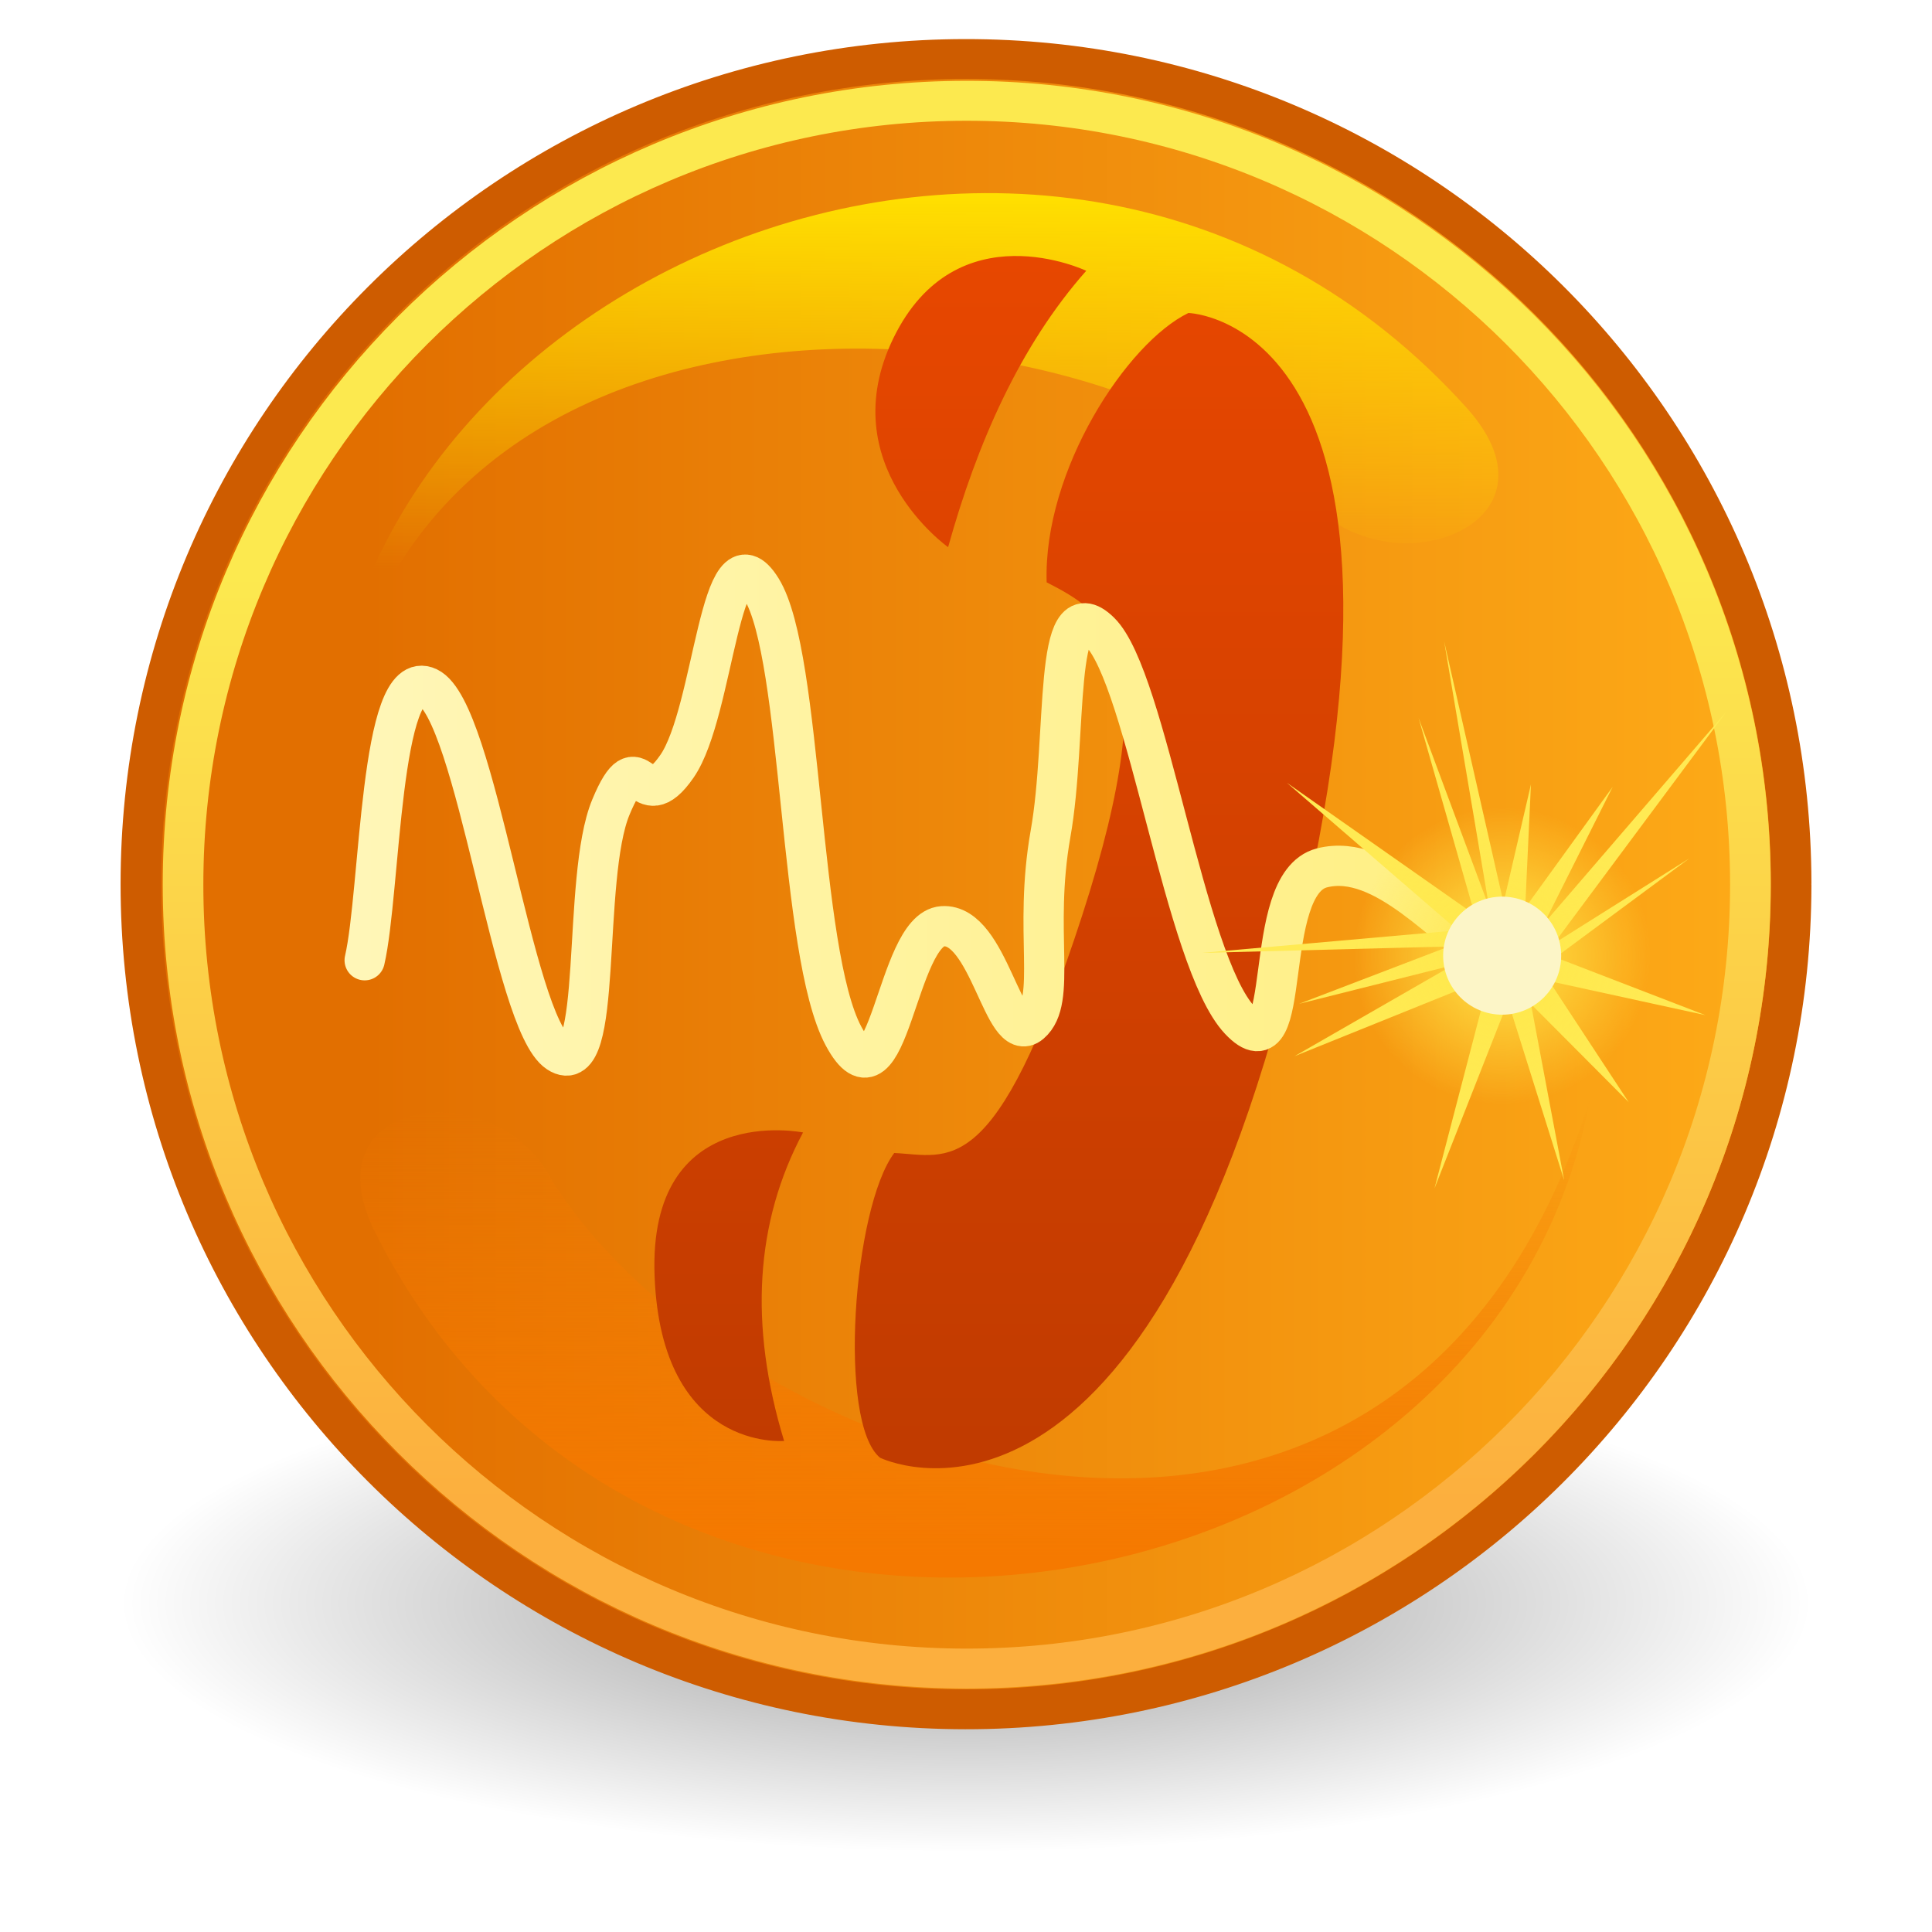
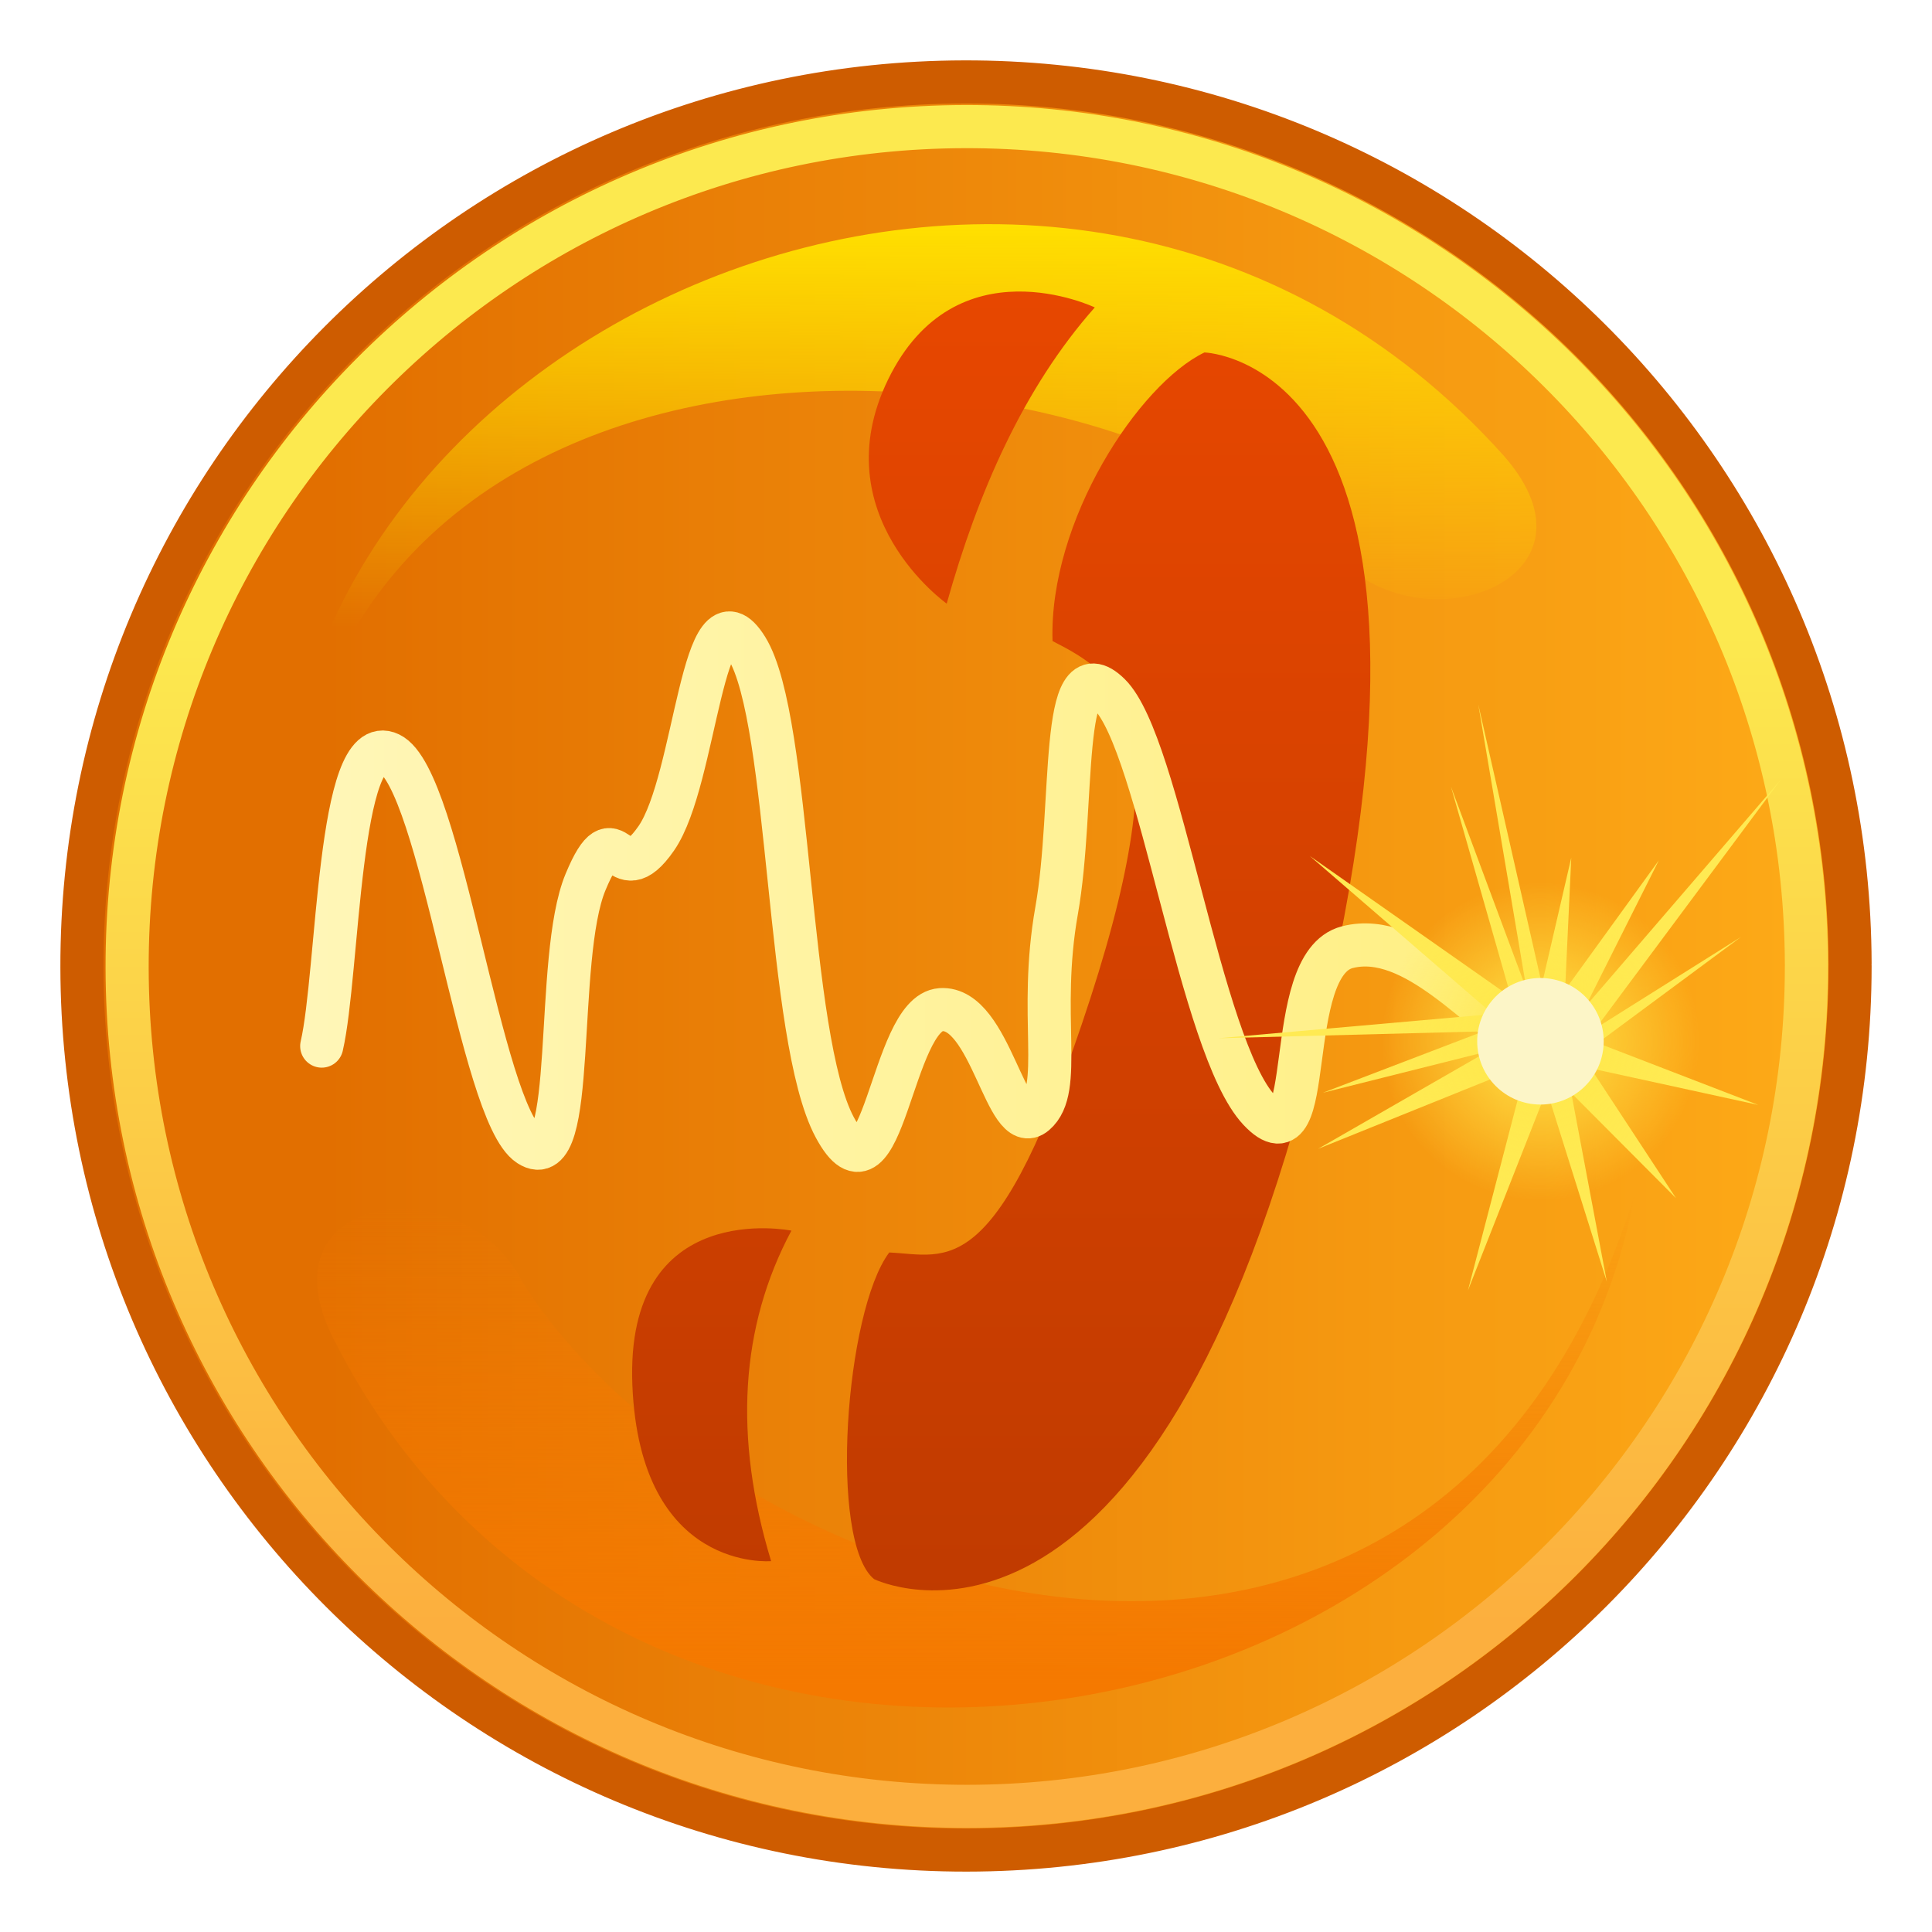
- <svg xmlns="http://www.w3.org/2000/svg" xmlns:xlink="http://www.w3.org/1999/xlink" width="48" height="48" version="1.0">
+ <svg xmlns="http://www.w3.org/2000/svg" xmlns:xlink="http://www.w3.org/1999/xlink" version="1.0" height="128" width="128" id="svg2">
  <defs id="defs5">
    <linearGradient id="linearGradient4182">
-       <stop style="stop-color:#c03b00;stop-opacity:1;" offset="0" id="stop4184" />
-       <stop style="stop-color:#e74700;stop-opacity:1;" offset="1" id="stop4186" />
+       <stop id="stop4184" offset="0" style="stop-color:#c03b00;stop-opacity:1;" />
+       <stop id="stop4186" offset="1" style="stop-color:#e74700;stop-opacity:1;" />
    </linearGradient>
    <linearGradient id="linearGradient9234">
-       <stop style="stop-color:#f57900;stop-opacity:1;" offset="0" id="stop9236" />
-       <stop style="stop-color:#f57900;stop-opacity:0;" offset="1" id="stop9238" />
+       <stop id="stop9236" offset="0" style="stop-color:#f57900;stop-opacity:1;" />
+       <stop id="stop9238" offset="1" style="stop-color:#f57900;stop-opacity:0;" />
    </linearGradient>
    <linearGradient id="linearGradient9208">
-       <stop style="stop-color:#ffe000;stop-opacity:1;" offset="0" id="stop9210" />
-       <stop style="stop-color:#ffe000;stop-opacity:0;" offset="1" id="stop9212" />
+       <stop id="stop9210" offset="0" style="stop-color:#ffe000;stop-opacity:1;" />
+       <stop id="stop9212" offset="1" style="stop-color:#ffe000;stop-opacity:0;" />
    </linearGradient>
    <linearGradient id="linearGradient9200">
-       <stop style="stop-color:#ffe84a;stop-opacity:1;" offset="0" id="stop9202" />
-       <stop style="stop-color:#ffe84a;stop-opacity:0;" offset="1" id="stop9204" />
+       <stop id="stop9202" offset="0" style="stop-color:#ffe84a;stop-opacity:1;" />
+       <stop id="stop9204" offset="1" style="stop-color:#ffe84a;stop-opacity:0;" />
    </linearGradient>
-     <linearGradient id="linearGradient6839">
-       <stop style="stop-color:#000000;stop-opacity:0.402;" offset="0" id="stop6841" />
-       <stop style="stop-color:#000000;stop-opacity:0;" offset="1" id="stop6843" />
-     </linearGradient>
-     <radialGradient xlink:href="#linearGradient6839" id="radialGradient6845" cx="14.98" cy="24.438" fx="14.98" fy="24.438" r="10.155" gradientUnits="userSpaceOnUse" />
    <linearGradient id="linearGradient4175">
-       <stop style="stop-color:#fff6b8;stop-opacity:1;" offset="0" id="stop4177" />
-       <stop style="stop-color:#ffef81;stop-opacity:1;" offset="1" id="stop4179" />
+       <stop id="stop4177" offset="0" style="stop-color:#fff6b8;stop-opacity:1;" />
+       <stop id="stop4179" offset="1" style="stop-color:#ffef81;stop-opacity:1;" />
    </linearGradient>
    <linearGradient id="linearGradient4201">
-       <stop style="stop-color:#fcaf3e;stop-opacity:1;" offset="0" id="stop4203" />
-       <stop style="stop-color:#fce94f;stop-opacity:1;" offset="1" id="stop4205" />
+       <stop id="stop4203" offset="0" style="stop-color:#fcaf3e;stop-opacity:1;" />
+       <stop id="stop4205" offset="1" style="stop-color:#fce94f;stop-opacity:1;" />
    </linearGradient>
    <linearGradient id="linearGradient4189">
-       <stop style="stop-color:#e26f00;stop-opacity:1;" offset="0" id="stop4191" />
-       <stop style="stop-color:#ffae19;stop-opacity:1;" offset="1" id="stop4193" />
+       <stop id="stop4191" offset="0" style="stop-color:#e26f00;stop-opacity:1;" />
+       <stop id="stop4193" offset="1" style="stop-color:#ffae19;stop-opacity:1;" />
    </linearGradient>
-     <linearGradient xlink:href="#linearGradient4189" id="linearGradient4195" x1="1.979" y1="7.512" x2="14.919" y2="7.512" gradientUnits="userSpaceOnUse" />
-     <linearGradient xlink:href="#linearGradient4201" id="linearGradient4207" x1="7.217" y1="13.273" x2="7.217" y2="4.593" gradientUnits="userSpaceOnUse" />
-     <linearGradient xlink:href="#linearGradient4175" id="linearGradient4181" x1="3.019" y1="10.119" x2="18.966" y2="10.119" gradientUnits="userSpaceOnUse" gradientTransform="matrix(1.386673,0,0,1.476386,40.03261,-0.243111)" />
-     <linearGradient gradientUnits="userSpaceOnUse" y2="9.343" x2="7.217" y1="15.416" x1="7.217" id="linearGradient6051" xlink:href="#linearGradient4201" />
-     <linearGradient gradientUnits="userSpaceOnUse" y2="7.512" x2="14.919" y1="7.512" x1="-0.485" id="linearGradient6049" xlink:href="#linearGradient4189" />
-     <linearGradient id="linearGradient6043">
-       <stop id="stop6045" offset="0" style="stop-color:#f57900;stop-opacity:1;" />
-       <stop id="stop6047" offset="1" style="stop-color:#edd400;stop-opacity:1;" />
-     </linearGradient>
-     <linearGradient id="linearGradient6037">
-       <stop id="stop6039" offset="0" style="stop-color:#fcaf3e;stop-opacity:1;" />
-       <stop id="stop6041" offset="1" style="stop-color:#fce94f;stop-opacity:1;" />
-     </linearGradient>
-     <linearGradient xlink:href="#linearGradient4189" id="linearGradient7026" gradientUnits="userSpaceOnUse" x1="1.979" y1="7.512" x2="14.919" y2="7.512" />
-     <linearGradient xlink:href="#linearGradient4201" id="linearGradient7028" gradientUnits="userSpaceOnUse" x1="7.217" y1="13.273" x2="7.217" y2="4.593" />
-     <linearGradient xlink:href="#linearGradient4175" id="linearGradient7030" gradientUnits="userSpaceOnUse" gradientTransform="matrix(1.834083,0,0,1.952742,2.880761,0.516054)" x1="3.019" y1="10.119" x2="18.966" y2="10.119" />
-     <radialGradient xlink:href="#linearGradient9200" id="radialGradient9206" cx="18.628" cy="11.902" fx="18.628" fy="11.902" r="0.751" gradientUnits="userSpaceOnUse" />
-     <linearGradient xlink:href="#linearGradient9208" id="linearGradient9214" x1="22" y1="4.8" x2="22" y2="14.142" gradientUnits="userSpaceOnUse" />
-     <linearGradient xlink:href="#linearGradient9234" id="linearGradient9240" x1="20.4" y1="38.667" x2="20.4" y2="27.292" gradientUnits="userSpaceOnUse" />
-     <radialGradient xlink:href="#linearGradient6839" id="radialGradient10116" gradientUnits="userSpaceOnUse" cx="14.98" cy="24.438" fx="14.98" fy="24.438" r="10.155" />
-     <linearGradient xlink:href="#linearGradient4182" id="linearGradient4188" x1="6.464" y1="13.196" x2="6.464" y2="2.429" gradientUnits="userSpaceOnUse" />
+     <linearGradient gradientTransform="matrix(8.115807,0,0,7.979787,1.42857,8.05682)" y2="7.512" x2="14.919" y1="7.512" x1="1.979" gradientUnits="userSpaceOnUse" id="linearGradient7026" xlink:href="#linearGradient4189" />
+     <linearGradient gradientTransform="matrix(7.708085,0,0,7.581005,4.421458,11.08453)" y2="4.593" x2="7.217" y1="13.273" x1="7.217" gradientUnits="userSpaceOnUse" id="linearGradient7028" xlink:href="#linearGradient4201" />
+     <linearGradient y2="10.119" x2="18.966" y1="10.119" x1="3.019" gradientTransform="matrix(5.240231,0,0,5.579256,-0.340682,6.61745)" gradientUnits="userSpaceOnUse" id="linearGradient7030" xlink:href="#linearGradient4175" />
+     <radialGradient gradientTransform="matrix(14.06348,0,0,14.06673,-163.9138,-94.43027)" gradientUnits="userSpaceOnUse" r="0.751" fy="11.902" fx="18.628" cy="11.902" cx="18.628" id="radialGradient9206" xlink:href="#linearGradient9200" />
+     <linearGradient gradientTransform="matrix(2.857139,0,0,2.857139,-8.571418,5.14301)" gradientUnits="userSpaceOnUse" y2="14.142" x2="22" y1="4.8" x1="22" id="linearGradient9214" xlink:href="#linearGradient9208" />
+     <linearGradient gradientTransform="matrix(2.857139,0,0,2.857139,-8.571418,5.14301)" gradientUnits="userSpaceOnUse" y2="27.292" x2="20.4" y1="38.667" x1="20.4" id="linearGradient9240" xlink:href="#linearGradient9234" />
+     <linearGradient gradientUnits="userSpaceOnUse" y2="2.429" x2="6.464" y1="13.196" x1="6.464" id="linearGradient4188" xlink:href="#linearGradient4182" />
+     <linearGradient y2="2.429" x2="6.464" y1="13.196" x1="6.464" gradientUnits="userSpaceOnUse" id="linearGradient3389" xlink:href="#linearGradient4182" />
+     <linearGradient y2="2.429" x2="6.464" y1="13.196" x1="6.464" gradientUnits="userSpaceOnUse" id="linearGradient3391" xlink:href="#linearGradient4182" />
+     <linearGradient y2="2.429" x2="6.464" y1="13.196" x1="6.464" gradientUnits="userSpaceOnUse" id="linearGradient3393" xlink:href="#linearGradient4182" />
  </defs>
-   <path style="opacity:1;fill:url(#radialGradient10116);fill-opacity:1;fill-rule:nonzero;stroke:none;stroke-width:1;stroke-linecap:butt;stroke-linejoin:round;stroke-miterlimit:4;stroke-dasharray:none;stroke-dashoffset:0;stroke-opacity:1" id="path5964" d="M 25.135,24.438 A 10.155,10.155 0 1 1 25.135,24.405" transform="matrix(2.067979,0,0,0.608807,-6.97872,24.95253)" />
-   <path transform="matrix(2.840536,0,0,2.792929,3.5,1.019835)" d="M 14.434,7.512 A 7.217,7.34 0 1 1 14.434,7.488" id="path7012" style="opacity:1;fill:url(#linearGradient7026);fill-opacity:1;fill-rule:nonzero;stroke:#ce5c00;stroke-width:0.355;stroke-linecap:round;stroke-linejoin:round;stroke-miterlimit:4;stroke-dasharray:none;stroke-dashoffset:0;stroke-opacity:1" />
-   <path style="opacity:1;fill:none;fill-opacity:1;fill-rule:nonzero;stroke:url(#linearGradient7028);stroke-width:0.374;stroke-linecap:round;stroke-linejoin:round;stroke-miterlimit:4;stroke-dasharray:none;stroke-dashoffset:0;stroke-opacity:1" id="path7014" d="M 14.434,7.512 A 7.217,7.34 0 1 1 14.434,7.488" transform="matrix(2.697833,0,0,2.653355,4.547512,2.079533)" />
-   <path id="path7016" d="M 8.19,20.708 C 8.17,6.304 26.116,6.557 32.544,12.445 C 34.538,14.695 39.002,13.045 36.469,10.166 C 26.135,-1.362 6.896,7.32 8.19,20.708 z " style="fill:url(#linearGradient9214);fill-opacity:1;fill-rule:evenodd;stroke:none;stroke-width:1px;stroke-linecap:butt;stroke-linejoin:miter;stroke-opacity:1" />
-   <path style="fill:url(#linearGradient9240);fill-opacity:1;fill-rule:evenodd;stroke:none;stroke-width:1px;stroke-linecap:butt;stroke-linejoin:miter;stroke-opacity:1" d="M 39.504,27.299 C 34.8,42.328 18.309,36.59 13.715,29.332 C 12.405,26.672 7.641,27.176 9.299,30.575 C 16.119,44.234 37.083,40.548 39.504,27.299 z " id="path7018" />
-   <g id="g9460" transform="matrix(2.817613,0,0,2.817614,5.536697,-0.485289)" style="fill:url(#linearGradient4188);fill-opacity:1">
-     <path id="path7707" d="M 9.452,8.557 C 8.091,14.152 5.795,13.026 5.795,13.026 C 5.42,12.718 5.557,10.822 5.92,10.339 C 6.403,10.36 6.808,10.616 7.577,8.245 C 8.336,5.902 7.793,5.578 7.264,5.307 C 7.233,4.318 7.973,3.193 8.514,2.932 C 8.514,2.932 10.806,2.992 9.452,8.557 z " style="fill:url(#linearGradient4188);fill-opacity:1;fill-rule:evenodd;stroke:none;stroke-width:1px;stroke-linecap:butt;stroke-linejoin:miter;stroke-opacity:1" />
-     <path id="path8582" d="M 7.613,2.56 C 7.026,3.223 6.649,4.086 6.395,4.997 C 6.395,4.997 5.37,4.271 5.912,3.155 C 6.467,2.014 7.613,2.56 7.613,2.56 z " style="fill:url(#linearGradient4188);fill-opacity:1;fill-rule:evenodd;stroke:none;stroke-width:1px;stroke-linecap:butt;stroke-linejoin:miter;stroke-opacity:1" />
-     <path style="fill:url(#linearGradient4188);fill-opacity:1;fill-rule:evenodd;stroke:none;stroke-width:1px;stroke-linecap:butt;stroke-linejoin:miter;stroke-opacity:1" d="M 5.116,10.158 C 4.694,10.949 4.638,11.856 4.949,12.878 C 4.949,12.878 3.868,12.975 3.807,11.427 C 3.746,9.88 5.116,10.158 5.116,10.158 z " id="path9458" />
+   <g transform="translate(4.000002,-4.000075)" id="g3395">
+     <path d="M 118.571,68 A 58.571,58.571 0 0 1 60.047,126.571 58.571,58.571 0 0 1 1.429,68.094 58.571,58.571 0 0 1 59.86,9.429 58.571,58.571 0 0 1 118.571,67.813" id="path7012" style="opacity:1;fill:url(#linearGradient7026);fill-opacity:1;fill-rule:nonzero;stroke:#ce5c00;stroke-width:2.857;stroke-linecap:round;stroke-linejoin:round;stroke-miterlimit:4;stroke-dasharray:none;stroke-dashoffset:0;stroke-opacity:1" />
+     <path style="opacity:1;fill:none;fill-opacity:1;fill-rule:nonzero;stroke:url(#linearGradient7028);stroke-width:2.857;stroke-linecap:round;stroke-linejoin:round;stroke-miterlimit:4;stroke-dasharray:none;stroke-dashoffset:0;stroke-opacity:1" id="path7014" d="M 115.679,68.032 A 55.629,55.644 0 0 1 60.095,123.676 55.629,55.644 0 0 1 4.422,68.121 55.629,55.644 0 0 1 59.917,12.388 55.629,55.644 0 0 1 115.679,67.855" />
+     <path id="path7016" d="M 14.83,64.31 C 14.772,23.154 66.046,23.877 84.411,40.702 90.11,47.128 102.861,42.413 95.625,34.189 66.1,1.252 11.132,26.056 14.83,64.31 Z" style="fill:url(#linearGradient9214);fill-opacity:1;fill-rule:evenodd;stroke:none;stroke-width:1px;stroke-linecap:butt;stroke-linejoin:miter;stroke-opacity:1" />
+     <path style="fill:url(#linearGradient9240);fill-opacity:1;fill-rule:evenodd;stroke:none;stroke-width:1px;stroke-linecap:butt;stroke-linejoin:miter;stroke-opacity:1" d="M 104.298,83.141 C 90.857,126.08 43.739,109.685 30.613,88.948 26.871,81.349 13.261,82.788 17.996,92.5 37.482,131.527 97.379,120.994 104.298,83.141 Z" id="path7018" />
+     <g id="g9460" transform="matrix(8.050313,0,0,8.050316,7.247698,3.75648)" style="fill:url(#linearGradient4188);fill-opacity:1">
+       <path id="path7707" d="m 9.452,8.557 c -1.361,5.595 -3.656,4.469 -3.656,4.469 -0.375,-0.309 -0.238,-2.205 0.125,-2.688 0.483,0.021 0.887,0.277 1.656,-2.094 0.76,-2.343 0.216,-2.667 -0.312,-2.938 -0.031,-0.989 0.709,-2.114 1.25,-2.375 0,0 2.291,0.059 0.938,5.625 z" style="fill:url(#linearGradient3389);fill-opacity:1;fill-rule:evenodd;stroke:none;stroke-width:1px;stroke-linecap:butt;stroke-linejoin:miter;stroke-opacity:1" />
+       <path id="path8582" d="m 7.613,2.56 c -0.588,0.663 -0.964,1.527 -1.219,2.438 0,0 -1.025,-0.727 -0.483,-1.843 0.555,-1.141 1.701,-0.595 1.701,-0.595 z" style="fill:url(#linearGradient3391);fill-opacity:1;fill-rule:evenodd;stroke:none;stroke-width:1px;stroke-linecap:butt;stroke-linejoin:miter;stroke-opacity:1" />
+       <path style="fill:url(#linearGradient3393);fill-opacity:1;fill-rule:evenodd;stroke:none;stroke-width:1px;stroke-linecap:butt;stroke-linejoin:miter;stroke-opacity:1" d="m 5.116,10.158 c -0.422,0.791 -0.477,1.698 -0.167,2.72 0,0 -1.08,0.097 -1.142,-1.451 -0.061,-1.547 1.308,-1.269 1.308,-1.269 z" id="path9458" />
+     </g>
+     <path id="path7020" d="m 17.315,73.306 c 1.125,-4.841 1.069,-21.004 4.502,-19.365 3.433,1.638 5.986,23.794 9.23,25.919 3.244,2.125 1.636,-12.338 3.745,-17.419 2.109,-5.082 2.02,0.966 4.693,-2.907 2.672,-3.873 3.042,-17.374 5.997,-12.585 2.955,4.789 2.611,25.755 5.824,31.741 3.213,5.986 3.71,-7.573 7.027,-7.798 3.317,-0.225 4.325,8.537 6.242,6.899 1.917,-1.638 0.194,-6.505 1.427,-13.452 1.233,-6.947 0.149,-17.639 3.505,-14.336 3.356,3.303 5.982,23.359 9.92,27.547 3.939,4.188 1.389,-9.649 5.834,-10.796 4.446,-1.147 8.961,4.657 11.948,6.209" style="fill:none;fill-opacity:1;fill-rule:evenodd;stroke:url(#linearGradient7030);stroke-width:2.857;stroke-linecap:round;stroke-linejoin:round;stroke-miterlimit:4;stroke-dasharray:none;stroke-opacity:1" />
+     <path id="path7022" d="m 98.156,69.226 -4.217,-18.56 3.202,18.903 -5.015,-13.463 3.988,13.961 -13.338,-9.358 12.121,10.472 -18.179,1.606 17.561,-0.457 -10.638,4.069 10.913,-2.739 -11.234,6.456 11.724,-4.73 1.619,1.048 -3.408,13.061 5.221,-13.262 3.982,12.691 -2.357,-12.511 6.937,6.967 -5.646,-8.599 11.092,2.422 -10.635,-4.101 9.492,-7.024 -9.605,6.035 12.24,-16.454 -12.933,15.025 4.859,-9.683 -6.209,8.581 0.408,-8.763 -1.947,8.406 z" style="fill:#ffea53;fill-opacity:1;fill-rule:evenodd;stroke:none;stroke-width:1px;stroke-linecap:butt;stroke-linejoin:miter;stroke-opacity:1" />
+     <path style="opacity:1;fill:url(#radialGradient9206);fill-opacity:1;fill-rule:nonzero;stroke:none;stroke-width:0.7;stroke-linecap:butt;stroke-linejoin:round;stroke-miterlimit:4;stroke-dasharray:none;stroke-dashoffset:0;stroke-opacity:1" id="path8325" d="M 108.624,72.987 A 10.566,10.568 0 0 1 98.067,83.555 10.566,10.568 0 0 1 87.493,73.004 10.566,10.568 0 0 1 98.033,62.419 10.566,10.568 0 0 1 108.624,72.953" />
+     <path d="m 102.249,72.987 a 4.191,4.192 0 0 1 -4.187,4.192 4.191,4.192 0 0 1 -4.194,-4.185 4.191,4.192 0 0 1 4.181,-4.198 4.191,4.192 0 0 1 4.201,4.178" id="path7024" style="opacity:1;fill:#fcf5c7;fill-opacity:1;fill-rule:nonzero;stroke:none;stroke-width:0.7;stroke-linecap:butt;stroke-linejoin:round;stroke-miterlimit:4;stroke-dasharray:none;stroke-dashoffset:0;stroke-opacity:1" />
  </g>
-   <path id="path7020" d="M 9.06,23.857 C 9.454,22.163 9.434,16.506 10.636,17.079 C 11.838,17.653 12.731,25.407 13.867,26.151 C 15.002,26.895 14.439,21.833 15.177,20.054 C 15.916,18.276 15.884,20.392 16.82,19.037 C 17.755,17.681 17.884,12.956 18.919,14.632 C 19.953,16.308 19.833,23.646 20.957,25.741 C 22.081,27.836 22.255,23.091 23.416,23.012 C 24.577,22.933 24.93,26 25.601,25.427 C 26.272,24.853 25.669,23.15 26.1,20.718 C 26.532,18.287 26.152,14.545 27.327,15.701 C 28.502,16.857 29.421,23.876 30.799,25.342 C 32.178,26.808 31.285,21.965 32.841,21.563 C 34.397,21.162 35.978,23.193 37.023,23.736" style="fill:none;fill-opacity:1;fill-rule:evenodd;stroke:url(#linearGradient7030);stroke-width:1;stroke-linecap:round;stroke-linejoin:round;stroke-miterlimit:4;stroke-dasharray:none;stroke-opacity:1" />
-   <path id="path7022" d="M 37.355,22.429 L 35.879,15.933 L 36.999,22.549 L 35.244,17.837 L 36.64,22.724 L 31.972,19.448 L 36.214,23.113 L 29.851,23.675 L 35.998,23.515 L 32.275,24.94 L 36.094,23.981 L 32.162,26.241 L 36.266,24.585 L 36.833,24.952 L 35.64,29.524 L 37.467,24.882 L 38.861,29.323 L 38.036,24.945 L 40.464,27.383 L 38.488,24.374 L 42.37,25.221 L 38.647,23.786 L 41.97,21.327 L 38.608,23.44 L 42.892,17.681 L 38.365,22.939 L 40.066,19.55 L 37.893,22.554 L 38.036,19.487 L 37.355,22.429 z " style="fill:#ffea53;fill-opacity:1;fill-rule:evenodd;stroke:none;stroke-width:1px;stroke-linecap:butt;stroke-linejoin:miter;stroke-opacity:1" />
-   <path style="opacity:1;fill:url(#radialGradient9206);fill-opacity:1;fill-rule:nonzero;stroke:none;stroke-width:0.7;stroke-linecap:butt;stroke-linejoin:round;stroke-miterlimit:4;stroke-dasharray:none;stroke-dashoffset:0;stroke-opacity:1" id="path8325" d="M 19.379,11.902 A 0.751,0.751 0 1 1 19.379,11.899" transform="matrix(4.922224,0,0,4.923363,-54.3699,-34.85069)" />
-   <path transform="matrix(1.952289,0,0,1.952741,0.95358,0.504567)" d="M 19.379,11.902 A 0.751,0.751 0 1 1 19.379,11.899" id="path7024" style="opacity:1;fill:#fcf5c7;fill-opacity:1;fill-rule:nonzero;stroke:none;stroke-width:0.7;stroke-linecap:butt;stroke-linejoin:round;stroke-miterlimit:4;stroke-dasharray:none;stroke-dashoffset:0;stroke-opacity:1" />
</svg>
